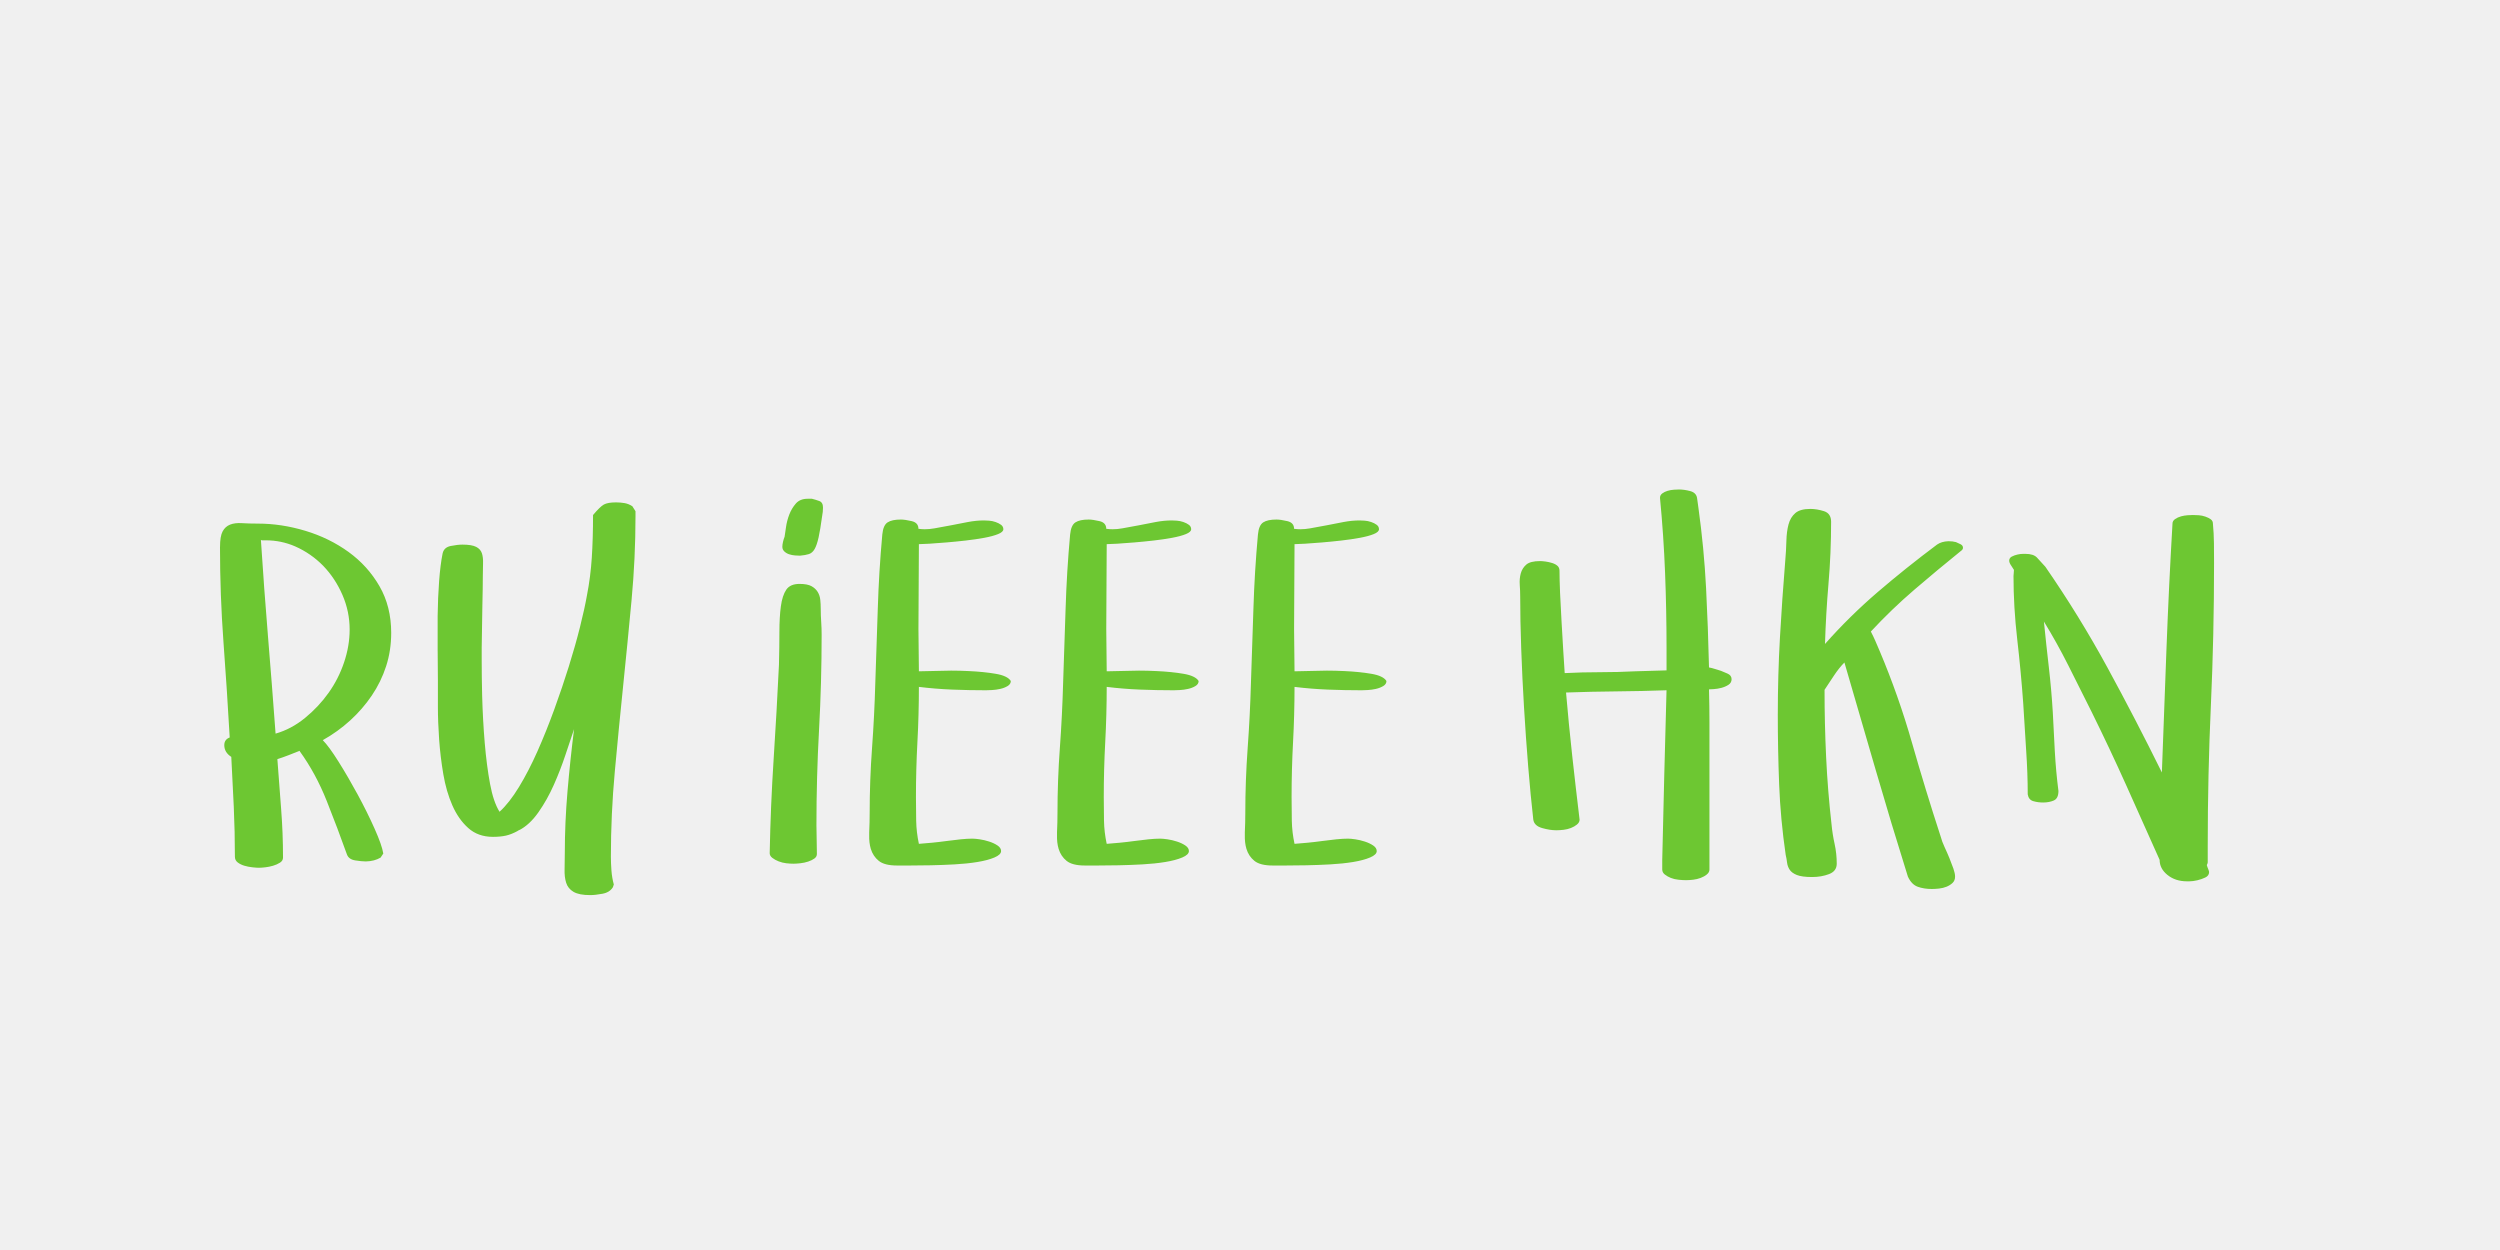
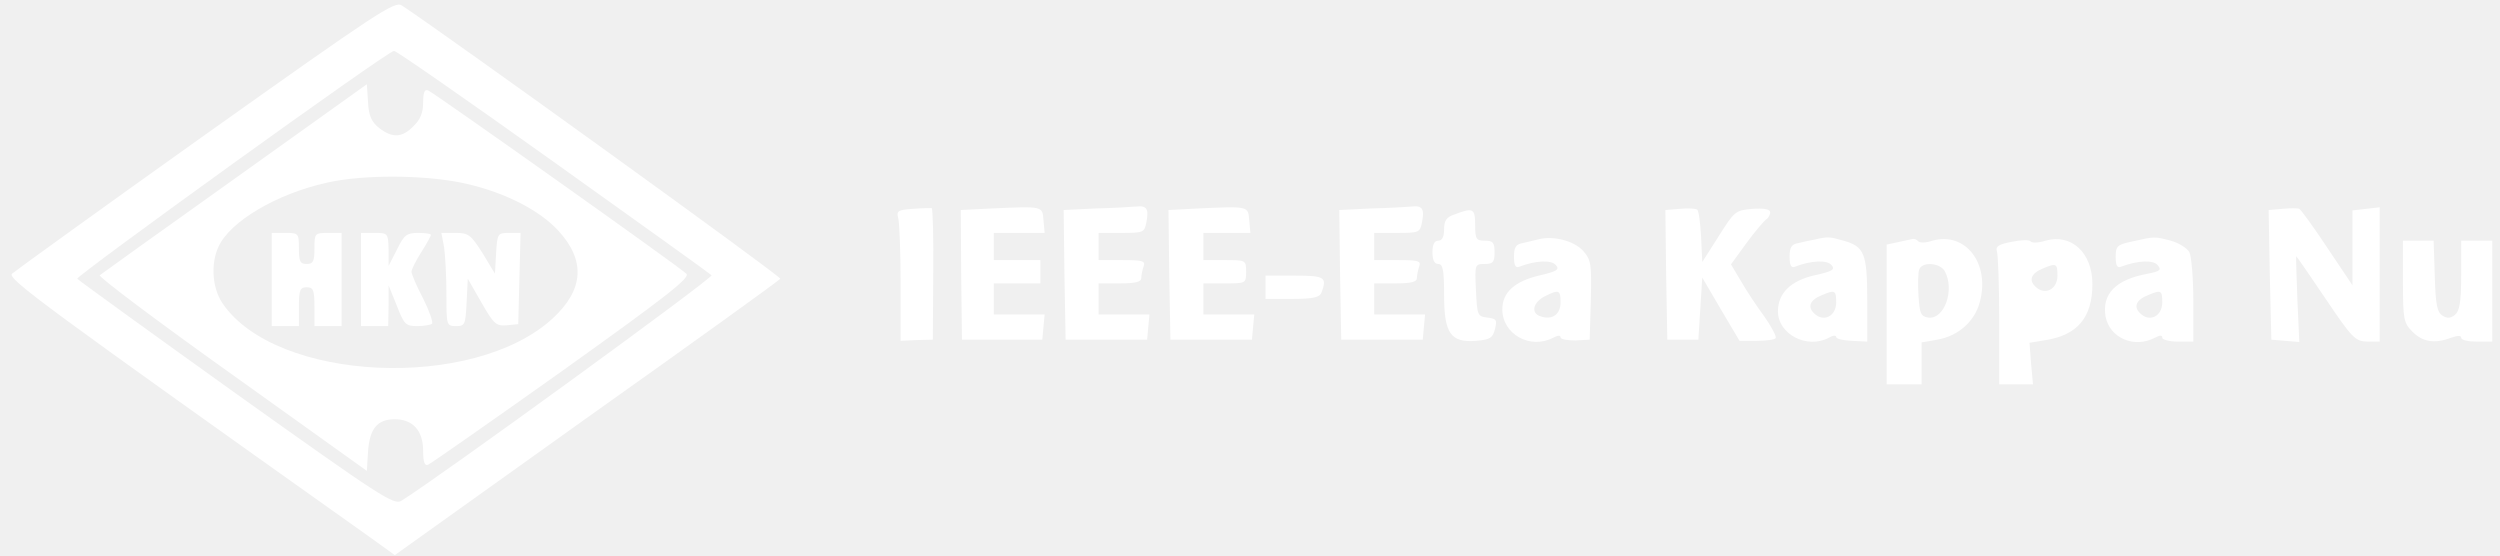
- <svg xmlns="http://www.w3.org/2000/svg" version="1.1" width="400px" height="200px" style="border: dashed 2px #aaa">
-   <path fill="#6dc732" d="M35.204,87.498q0-1.698,0.416-2.475t1.192-1.084t1.879-0.235t2.583,0.072q3.758,0,7.588,1.156t6.901,3.378t4.95,5.474t1.879,7.479q0,2.818-0.813,5.33t-2.294,4.697t-3.469,3.993t-4.372,3.144q0.976,0.976,2.529,3.451t3.071,5.275t2.692,5.438t1.391,3.975l-0.434,0.65q-0.976,0.578-2.349,0.614q-0.65,0-1.698-0.163t-1.337-0.958q-1.481-4.155-3.234-8.563t-4.318-7.949l0-0.072q-0.903,0.361-1.789,0.705t-1.789,0.632q0.289,4.011,0.596,7.895t0.307,7.859q0,0.506-0.488,0.813t-1.102,0.488t-1.247,0.253t-1.03,0.072q-0.361,0-1.03-0.072t-1.283-0.253t-1.066-0.524t-0.452-0.921q0-4.011-0.181-8.003t-0.397-7.967q-1.12-0.723-1.12-1.879q0-0.903,0.867-1.229q-0.434-7.624-0.994-15.212t-0.56-15.284z M41.744,86.378q0.506,7.841,1.138,15.501t1.21,15.501q2.529-0.723,4.715-2.511t3.776-4.029t2.475-4.878t0.885-5.239q0-2.891-1.156-5.546t-3.071-4.643q-1.951-1.987-4.48-3.107q-2.24-0.976-4.697-0.976l-0.65,0z M70.024,104.155l0-2.782l0-2.854q0.036-2.891,0.235-5.546t0.56-4.426q0.217-0.976,1.301-1.192t1.879-0.217q1.481,0,2.186,0.361t0.921,1.03t0.181,1.59t-0.036,2.114q0,1.698-0.072,4.733t-0.108,6.721l0,1.843q0,2.782,0.072,5.745q0.108,3.975,0.416,7.606t0.849,6.54t1.518,4.462q1.554-1.409,3.107-3.957t2.963-5.727t2.692-6.703t2.331-6.883t1.789-6.323t1.102-5.022q0.578-2.963,0.777-6.034t0.199-6.829q1.12-1.337,1.734-1.68t1.951-0.343q0.65,0,1.319,0.108t1.283,0.506l0.506,0.795l0,0.903q0,6.576-0.632,13.351t-1.337,13.622t-1.337,13.73t-0.632,13.676q0,1.048,0.09,2.222t0.379,2.222l-0.145,0.434q-0.506,0.831-1.662,1.048t-1.987,0.217q-1.771,0-2.656-0.524t-1.174-1.445t-0.253-2.132t0.036-2.62q0-4.878,0.434-9.918t1.048-9.918q-0.578,1.698-1.373,4.101t-1.861,4.806t-2.475,4.408t-3.107,2.873l0.072-0.072l-0.289,0.145l0.072,0q-1.048,0.578-1.933,0.777t-2.078,0.199q-2.385,0-3.957-1.409t-2.547-3.631t-1.445-4.986t-0.668-5.546t-0.199-5.293l0-4.137q0-1.987-0.036-4.733z M82.887,132.917q0.072,0,0.072-0.072l0.072,0q-0.072,0.072-0.145,0.072z M123.152,136.494q0.145-7.552,0.632-15.067t0.849-15.067q0.072-2.891,0.072-5.257t0.235-4.101t0.867-2.656t2.114-0.921q1.265,0,1.915,0.361t0.994,0.921t0.416,1.265t0.072,1.427q0,1.048,0.072,2.078t0.072,2.078q0,7.624-0.416,15.212t-0.416,15.284q0,1.12,0.036,2.258t0.036,2.331q0,0.434-0.397,0.723t-0.994,0.488t-1.265,0.271t-1.102,0.072q-0.506,0-1.138-0.072t-1.229-0.307t-1.012-0.56t-0.416-0.759z M125.175,87.498q0-0.361,0.108-0.813t0.253-0.813q0.072-0.434,0.217-1.481t0.524-2.042t1.048-1.771t1.897-0.777l0.687,0q0.578,0.145,1.174,0.361t0.596,1.048q0,0.361-0.036,0.687t-0.108,0.723q-0.289,2.132-0.56,3.36t-0.632,1.861t-0.921,0.813t-1.427,0.253q-0.289,0-0.777-0.036t-0.939-0.181t-0.777-0.452t-0.325-0.741z M139.074,133.098q0.072-1.518,0.072-2.963q0-5.239,0.379-10.442t0.524-10.442q0.217-5.998,0.397-11.888t0.723-11.852q0.145-1.481,0.849-1.933t2.114-0.452q0.65,0,1.734,0.253t1.084,1.229q0.506,0.072,1.012,0.072q0.759,0,1.554-0.145q1.301-0.217,2.656-0.488t2.692-0.524t2.565-0.253q0.289,0,0.813,0.036t1.048,0.217t0.885,0.452t0.361,0.705t-0.849,0.777t-2.222,0.596t-2.963,0.434t-3.107,0.307t-2.692,0.199t-1.68,0.072l-0.072,13.586l0.072,6.757q1.12,0,3.36-0.072q0.903-0.036,1.807-0.036q1.373,0,2.818,0.072q2.385,0.108,4.3,0.434t2.421,1.156q0,0.506-0.524,0.813t-1.174,0.452t-1.319,0.181t-0.958,0.036q-2.674,0-5.384-0.108t-5.348-0.434q0,4.444-0.235,8.816t-0.235,8.816q0,1.915,0.036,3.776t0.434,3.704q0.976-0.072,2.114-0.181t2.312-0.271t2.258-0.271t1.879-0.108q0.434,0,1.174,0.108t1.518,0.361t1.337,0.632t0.56,0.885q0,0.578-1.066,1.03t-2.728,0.723t-3.631,0.379t-3.812,0.145t-3.324,0.036l-2.096,0q-1.987,0-2.909-0.741t-1.283-1.933q-0.289-0.976-0.253-2.204l0-0.506z M169.125,133.098q0.072-1.518,0.072-2.963q0-5.239,0.379-10.442t0.524-10.442q0.217-5.998,0.397-11.888t0.723-11.852q0.145-1.481,0.849-1.933t2.114-0.452q0.65,0,1.734,0.253t1.084,1.229q0.506,0.072,1.012,0.072q0.759,0,1.554-0.145q1.301-0.217,2.656-0.488t2.692-0.524t2.565-0.253q0.289,0,0.813,0.036t1.048,0.217t0.885,0.452t0.361,0.705t-0.849,0.777t-2.222,0.596t-2.963,0.434t-3.107,0.307t-2.692,0.199t-1.68,0.072l-0.072,13.586l0.072,6.757q1.12,0,3.36-0.072q0.903-0.036,1.807-0.036q1.373,0,2.818,0.072q2.385,0.108,4.3,0.434t2.421,1.156q0,0.506-0.524,0.813t-1.174,0.452t-1.319,0.181t-0.958,0.036q-2.674,0-5.384-0.108t-5.348-0.434q0,4.444-0.235,8.816t-0.235,8.816q0,1.915,0.036,3.776t0.434,3.704q0.976-0.072,2.114-0.181t2.312-0.271t2.258-0.271t1.879-0.108q0.434,0,1.174,0.108t1.518,0.361t1.337,0.632t0.56,0.885q0,0.578-1.066,1.03t-2.728,0.723t-3.631,0.379t-3.812,0.145t-3.324,0.036l-2.096,0q-1.987,0-2.909-0.741t-1.283-1.933q-0.289-0.976-0.253-2.204l0-0.506z M199.176,133.098q0.072-1.518,0.072-2.963q0-5.239,0.379-10.442t0.524-10.442q0.217-5.998,0.397-11.888t0.723-11.852q0.145-1.481,0.849-1.933t2.114-0.452q0.65,0,1.734,0.253t1.084,1.229q0.506,0.072,1.012,0.072q0.759,0,1.554-0.145q1.301-0.217,2.656-0.488t2.692-0.524t2.565-0.253q0.289,0,0.813,0.036t1.048,0.217t0.885,0.452t0.361,0.705t-0.849,0.777t-2.222,0.596t-2.963,0.434t-3.107,0.307t-2.692,0.199t-1.68,0.072l-0.072,13.586l0.072,6.757q1.12,0,3.36-0.072q0.903-0.036,1.807-0.036q1.373,0,2.818,0.072q2.385,0.108,4.3,0.434t2.421,1.156q0,0.506-0.524,0.813t-1.174,0.452t-1.319,0.181t-0.958,0.036q-2.674,0-5.384-0.108t-5.348-0.434q0,4.444-0.235,8.816t-0.235,8.816q0,1.915,0.036,3.776t0.434,3.704q0.976-0.072,2.114-0.181t2.312-0.271t2.258-0.271t1.879-0.108q0.434,0,1.174,0.108t1.518,0.361t1.337,0.632t0.56,0.885q0,0.578-1.066,1.03t-2.728,0.723t-3.631,0.379t-3.812,0.145t-3.324,0.036l-2.096,0q-1.987,0-2.909-0.741t-1.283-1.933q-0.289-0.976-0.253-2.204l0-0.506z M243.161,93.55q-0.072-0.958,0.163-1.807t0.885-1.409t2.204-0.56q0.361,0,0.885,0.072t1.048,0.235t0.849,0.452t0.325,0.795q0,1.337,0.09,3.523t0.235,4.553t0.271,4.625t0.235,3.667q2.818-0.145,5.673-0.145t5.637-0.145l4.986-0.145l0-3.577q0-5.998-0.235-12.014t-0.813-12.014q0-0.434,0.361-0.705t0.849-0.416t1.012-0.181t0.813-0.036q0.831,0,1.789,0.253t1.102,1.084l0.217,1.554q0.903,6.504,1.229,12.863t0.47,12.719q0.434,0.072,0.921,0.235t0.994,0.307q0.361,0.145,1.03,0.434t0.668,0.903q0,0.578-0.506,0.903t-1.138,0.488t-1.229,0.199t-0.741,0.036q0.072,2.674,0.072,5.33l0,5.33l0,11.671l0,6.504q0,0.434-0.416,0.777t-0.994,0.56t-1.21,0.289t-1.138,0.072t-1.192-0.072t-1.229-0.289t-0.958-0.542t-0.416-0.795l0-1.554q0.145-6.865,0.325-13.604t0.361-13.532q-3.938,0.145-8.003,0.181t-8.076,0.181q0.434,5.095,0.994,10.171t1.174,10.171q0,0.434-0.416,0.777t-0.976,0.56t-1.192,0.289t-1.138,0.072q-1.048,0-2.294-0.361t-1.391-1.337q-0.434-3.83-0.813-8.455t-0.668-9.449t-0.452-9.449t-0.163-8.383q0-0.903-0.072-1.861z M284.449,114.272q0-6.215,0.343-12.285t0.849-12.285q0.145-1.626,0.181-3.144t0.343-2.656t1.084-1.807t2.403-0.668q1.048,0,2.186,0.361t1.138,1.698q0,5.022-0.416,9.882t-0.56,9.666q3.938-4.444,8.419-8.292t9.503-7.606q0.723-0.506,1.843-0.542q0.361,0,0.632,0.036t0.56,0.108q0.361,0.145,0.741,0.343t0.379,0.56q0,0.289-0.325,0.506q-3.758,3.035-7.425,6.179t-6.992,6.721q0.434,0.831,0.741,1.554t0.668,1.554q3.035,7.19,5.185,14.724t4.571,14.941q0.217,0.831,0.632,1.716t0.777,1.771t0.632,1.662t0.271,1.283q0,0.65-0.416,1.03t-0.958,0.596t-1.174,0.289t-1.174,0.072q-1.265,0-2.258-0.361t-1.572-1.626q-2.674-8.527-5.149-17.055t-5.004-17.199q-0.831,0.831-1.662,2.078t-1.518,2.294q0,5.42,0.253,10.768t0.867,10.768q0.145,1.554,0.488,3.107t0.343,3.18q0,1.192-1.229,1.662t-2.71,0.47q-1.626,0-2.439-0.325t-1.156-0.849t-0.416-1.156t-0.217-1.21q-0.831-5.709-1.048-11.292t-0.217-11.219z M321.474,89.702q0-0.434,0.416-0.65t0.903-0.325t0.885-0.108l0.397,0q1.265,0,1.825,0.578t1.355,1.481q5.42,7.841,9.937,16.133t8.708,16.784q0.361-9.9,0.741-19.927t0.958-19.891q0-0.434,0.416-0.723t0.939-0.434t1.066-0.181t0.831-0.036q0.434,0,0.958,0.036t1.048,0.217t0.867,0.434t0.343,0.687q0.145,1.554,0.163,3.125t0.018,3.125q0,11.635-0.506,22.8t-0.506,22.547l0,2.602q0,0.145-0.145,0.434q0.072,0.289,0.217,0.632t0.145,0.488q0,0.578-0.596,0.867t-1.301,0.452t-1.247,0.163t-0.397,0q-1.843,0-3.107-1.012t-1.265-2.421q-2.674-5.998-5.33-11.906t-5.546-11.761q-1.843-3.686-3.704-7.389t-3.993-7.172q0.072,0.072,0.072,0.217q0.361,3.613,0.777,7.208t0.632,7.208q0.145,3.107,0.325,6.287t0.578,6.287q0,1.192-0.741,1.518t-1.716,0.325q-0.831,0-1.572-0.217t-0.885-1.084q0-3.324-0.253-7.064t-0.47-7.534q-0.361-5.022-0.958-10.208t-0.596-10.135q0-0.217,0.036-0.452t0.036-0.524q-0.217-0.361-0.488-0.759t-0.271-0.723z" />
-   <path fill="#" d="" />
+ <svg xmlns="http://www.w3.org/2000/svg" version="1.0" width="644pt" height="143pt" viewBox="0 0 644 143" preserveAspectRatio="xMidYMid meet">
+   <g transform="translate(0,143) scale(0.1,-0.1)" fill="#ffffff" stroke="none">
+     <path d="M530 1084 c-267 -190 -491 -352 -499 -359 -13 -13 83 -83 925 -681 l61 -44 494 353 c272 193 497 355 499 359 4 5 -864 631 -975 704 -18 12 -63 -18 -505 -332z m895 -70 c220 -157 404 -289 408 -293 6 -6 -701 -520 -799 -581 -19 -12 -53 10 -426 276 -222 159 -406 292 -409 296 -4 7 800 587 816 587 6 0 190 -128 410 -285z" />
+     <path d="M605 970 c-187 -133 -343 -245 -348 -249 -4 -4 149 -119 340 -255 l348 -249 3 49 c4 60 24 84 69 84 46 0 73 -29 73 -81 0 -30 4 -40 13 -36 7 3 163 112 346 242 270 193 330 240 319 250 -21 20 -650 466 -665 472 -9 4 -13 -5 -13 -31 0 -26 -7 -44 -25 -61 -29 -30 -54 -31 -88 -5 -20 16 -27 31 -29 67 l-3 46 -340 -243z m599 -14 c99 -23 186 -68 234 -120 71 -77 66 -152 -14 -226 -204 -188 -714 -164 -851 39 -29 43 -31 113 -4 157 41 67 168 135 296 158 98 17 246 14 339 -8z" />
+     <path d="M700 710 l0 -120 35 0 35 0 0 50 c0 43 3 50 20 50 17 0 20 -7 20 -50 l0 -50 35 0 35 0 0 120 0 120 -35 0 c-34 0 -35 -1 -35 -40 0 -33 -3 -40 -20 -40 -17 0 -20 7 -20 40 0 39 -1 40 -35 40 l-35 0 0 -120z" />
+     <path d="M930 710 l0 -120 35 0 35 0 1 53 0 52 21 -52 c19 -49 23 -53 53 -53 17 0 34 3 38 6 3 4 -7 33 -23 65 -17 32 -30 63 -30 69 0 6 11 28 25 50 14 22 25 42 25 45 0 3 -15 5 -33 5 -29 0 -36 -5 -54 -42 l-22 -43 0 43 c-1 41 -2 42 -36 42 l-35 0 0 -120z" />
+     <path d="M1144 793 c3 -21 6 -75 6 -120 0 -81 0 -83 25 -83 23 0 24 4 27 61 l3 61 35 -61 c32 -56 38 -61 65 -59 l30 3 3 118 3 117 -30 0 c-29 0 -30 -2 -33 -52 l-3 -53 -32 53 c-30 47 -36 52 -69 52 l-37 0 7 -37z" />
+     <path d="M2351 892 c-39 -3 -42 -5 -37 -25 3 -12 6 -88 6 -168 l0 -147 41 2 42 1 1 168 c1 93 -1 170 -4 171 -3 0 -25 0 -49 -2z" />
+     <path d="M2555 893 l-80 -4 1 -167 2 -167 103 0 104 0 3 33 3 32 -65 0 -66 0 0 40 0 40 60 0 60 0 0 30 0 30 -60 0 -60 0 0 35 0 35 66 0 65 0 -3 33 c-3 36 0 36 -133 30z" />
+     <path d="M2822 893 l-82 -4 2 -167 3 -167 105 0 105 0 3 33 3 32 -65 0 -66 0 0 40 0 40 55 0 c41 0 55 4 55 14 0 8 3 21 6 30 5 14 -3 16 -55 16 l-61 0 0 35 0 35 59 0 c56 0 59 1 64 27 7 35 1 44 -26 41 -12 -1 -59 -4 -105 -5z" />
+     <path d="M3087 893 l-77 -4 2 -167 3 -167 105 0 105 0 3 33 3 32 -65 0 -66 0 0 40 0 40 55 0 c54 0 55 0 55 30 0 30 -1 30 -55 30 l-55 0 0 35 0 35 61 0 60 0 -3 33 c-3 36 -1 36 -131 30z" />
+     <path d="M3532 893 l-82 -4 2 -167 3 -167 105 0 105 0 3 33 3 32 -65 0 -66 0 0 40 0 40 55 0 c41 0 55 4 55 14 0 8 3 21 6 30 5 14 -3 16 -55 16 l-61 0 0 35 0 35 59 0 c56 0 59 1 64 27 7 35 1 44 -26 41 -12 -1 -59 -4 -105 -5z" />
+     <path d="M4327 892 l-37 -3 2 -167 3 -167 40 0 40 0 5 80 5 80 48 -82 48 -81 44 0 c25 0 47 3 49 7 3 4 -11 30 -30 57 -20 27 -47 68 -60 91 l-25 42 40 55 c22 30 45 57 51 61 5 3 10 12 10 18 0 8 -15 11 -46 9 -44 -4 -46 -6 -87 -71 l-42 -66 -3 65 c-2 36 -6 67 -10 70 -4 3 -24 4 -45 2z" />
+     <path d="M5879 892 l-35 -3 3 -167 4 -167 36 -3 36 -3 -5 111 c-2 60 -4 110 -3 110 1 0 35 -49 76 -110 68 -101 76 -109 107 -110 l32 0 0 173 0 173 -35 -4 -35 -4 0 -97 0 -96 -65 97 c-35 53 -68 98 -72 100 -4 2 -24 2 -44 0z" />
+     <path d="M3748 878 c-22 -7 -28 -16 -28 -39 0 -19 -5 -29 -15 -29 -10 0 -15 -10 -15 -30 0 -20 5 -30 15 -30 12 0 15 -16 15 -80 0 -99 17 -123 82 -118 36 3 43 7 49 30 6 24 4 27 -20 30 -25 3 -26 6 -29 71 -3 66 -3 67 23 67 21 0 25 5 25 30 0 25 -4 30 -25 30 -22 0 -25 4 -25 40 0 43 -5 46 -52 28z" />
+     <path d="M3965 814 c-11 -3 -30 -7 -42 -10 -18 -3 -23 -11 -23 -35 0 -23 4 -30 14 -26 41 16 83 18 94 4 10 -11 3 -16 -40 -26 -66 -15 -98 -44 -98 -88 0 -64 72 -104 131 -73 11 6 19 7 19 1 0 -5 17 -8 38 -8 l37 2 3 102 c2 93 1 103 -20 127 -23 25 -74 39 -113 30z m55 -163 c0 -32 -23 -47 -54 -35 -23 9 -16 36 14 51 36 18 40 16 40 -16z" />
+     <path d="M4675 813 c-11 -2 -30 -6 -42 -9 -18 -3 -23 -11 -23 -35 0 -23 4 -30 14 -26 41 16 83 18 94 4 10 -11 3 -16 -43 -26 -62 -14 -95 -46 -95 -93 0 -59 75 -98 131 -68 10 6 19 7 19 2 0 -5 18 -9 40 -10 l40 -2 0 108 c0 120 -8 137 -61 152 -35 10 -40 11 -74 3z m55 -162 c0 -36 -33 -52 -57 -28 -18 17 -10 35 21 47 33 14 36 12 36 -19z" />
+     <path d="M4925 814 c-5 -1 -22 -5 -37 -8 l-28 -6 0 -180 0 -180 45 0 45 0 0 54 0 54 40 7 c54 9 97 47 110 97 27 99 -37 182 -122 158 -17 -6 -34 -6 -37 -1 -4 4 -10 7 -16 5z m85 -83 c26 -49 -2 -125 -43 -119 -19 3 -22 10 -25 57 -2 29 -1 60 2 67 8 21 54 17 66 -5z" />
+     <path d="M5182 807 c-33 -6 -42 -12 -38 -24 3 -8 6 -89 6 -179 l0 -164 43 0 44 0 -5 54 -4 53 42 7 c82 13 120 59 120 144 0 81 -54 131 -121 112 -18 -6 -35 -6 -38 -2 -4 5 -25 4 -49 -1z m118 -87 c0 -36 -33 -52 -57 -28 -18 17 -10 35 21 47 33 14 36 12 36 -19z" />
+     <path d="M5493 808 c-39 -8 -43 -12 -43 -40 0 -22 4 -29 14 -25 42 16 83 18 94 4 11 -12 6 -16 -25 -22 -83 -15 -119 -52 -109 -111 11 -55 74 -82 127 -54 13 7 19 7 19 0 0 -5 18 -10 40 -10 l40 0 0 106 c0 58 -5 114 -10 124 -6 11 -27 24 -48 30 -42 11 -42 11 -99 -2z m77 -157 c0 -36 -33 -52 -57 -28 -18 17 -10 35 21 47 33 14 36 12 36 -19z" />
+     <path d="M6190 705 c0 -99 2 -107 25 -130 26 -26 57 -31 99 -15 17 6 26 6 26 0 0 -6 18 -10 40 -10 l40 0 0 130 0 130 -40 0 -40 0 0 -89 c0 -69 -4 -92 -16 -102 -11 -9 -20 -10 -32 -2 -14 8 -18 29 -20 102 l-3 91 -39 0 -40 0 0 -105z" />
+     <path d="M3260 690 l0 -30 69 0 c54 0 70 4 75 16 15 40 9 44 -69 44 l-75 0 0 -30z" />
+   </g>
</svg>
